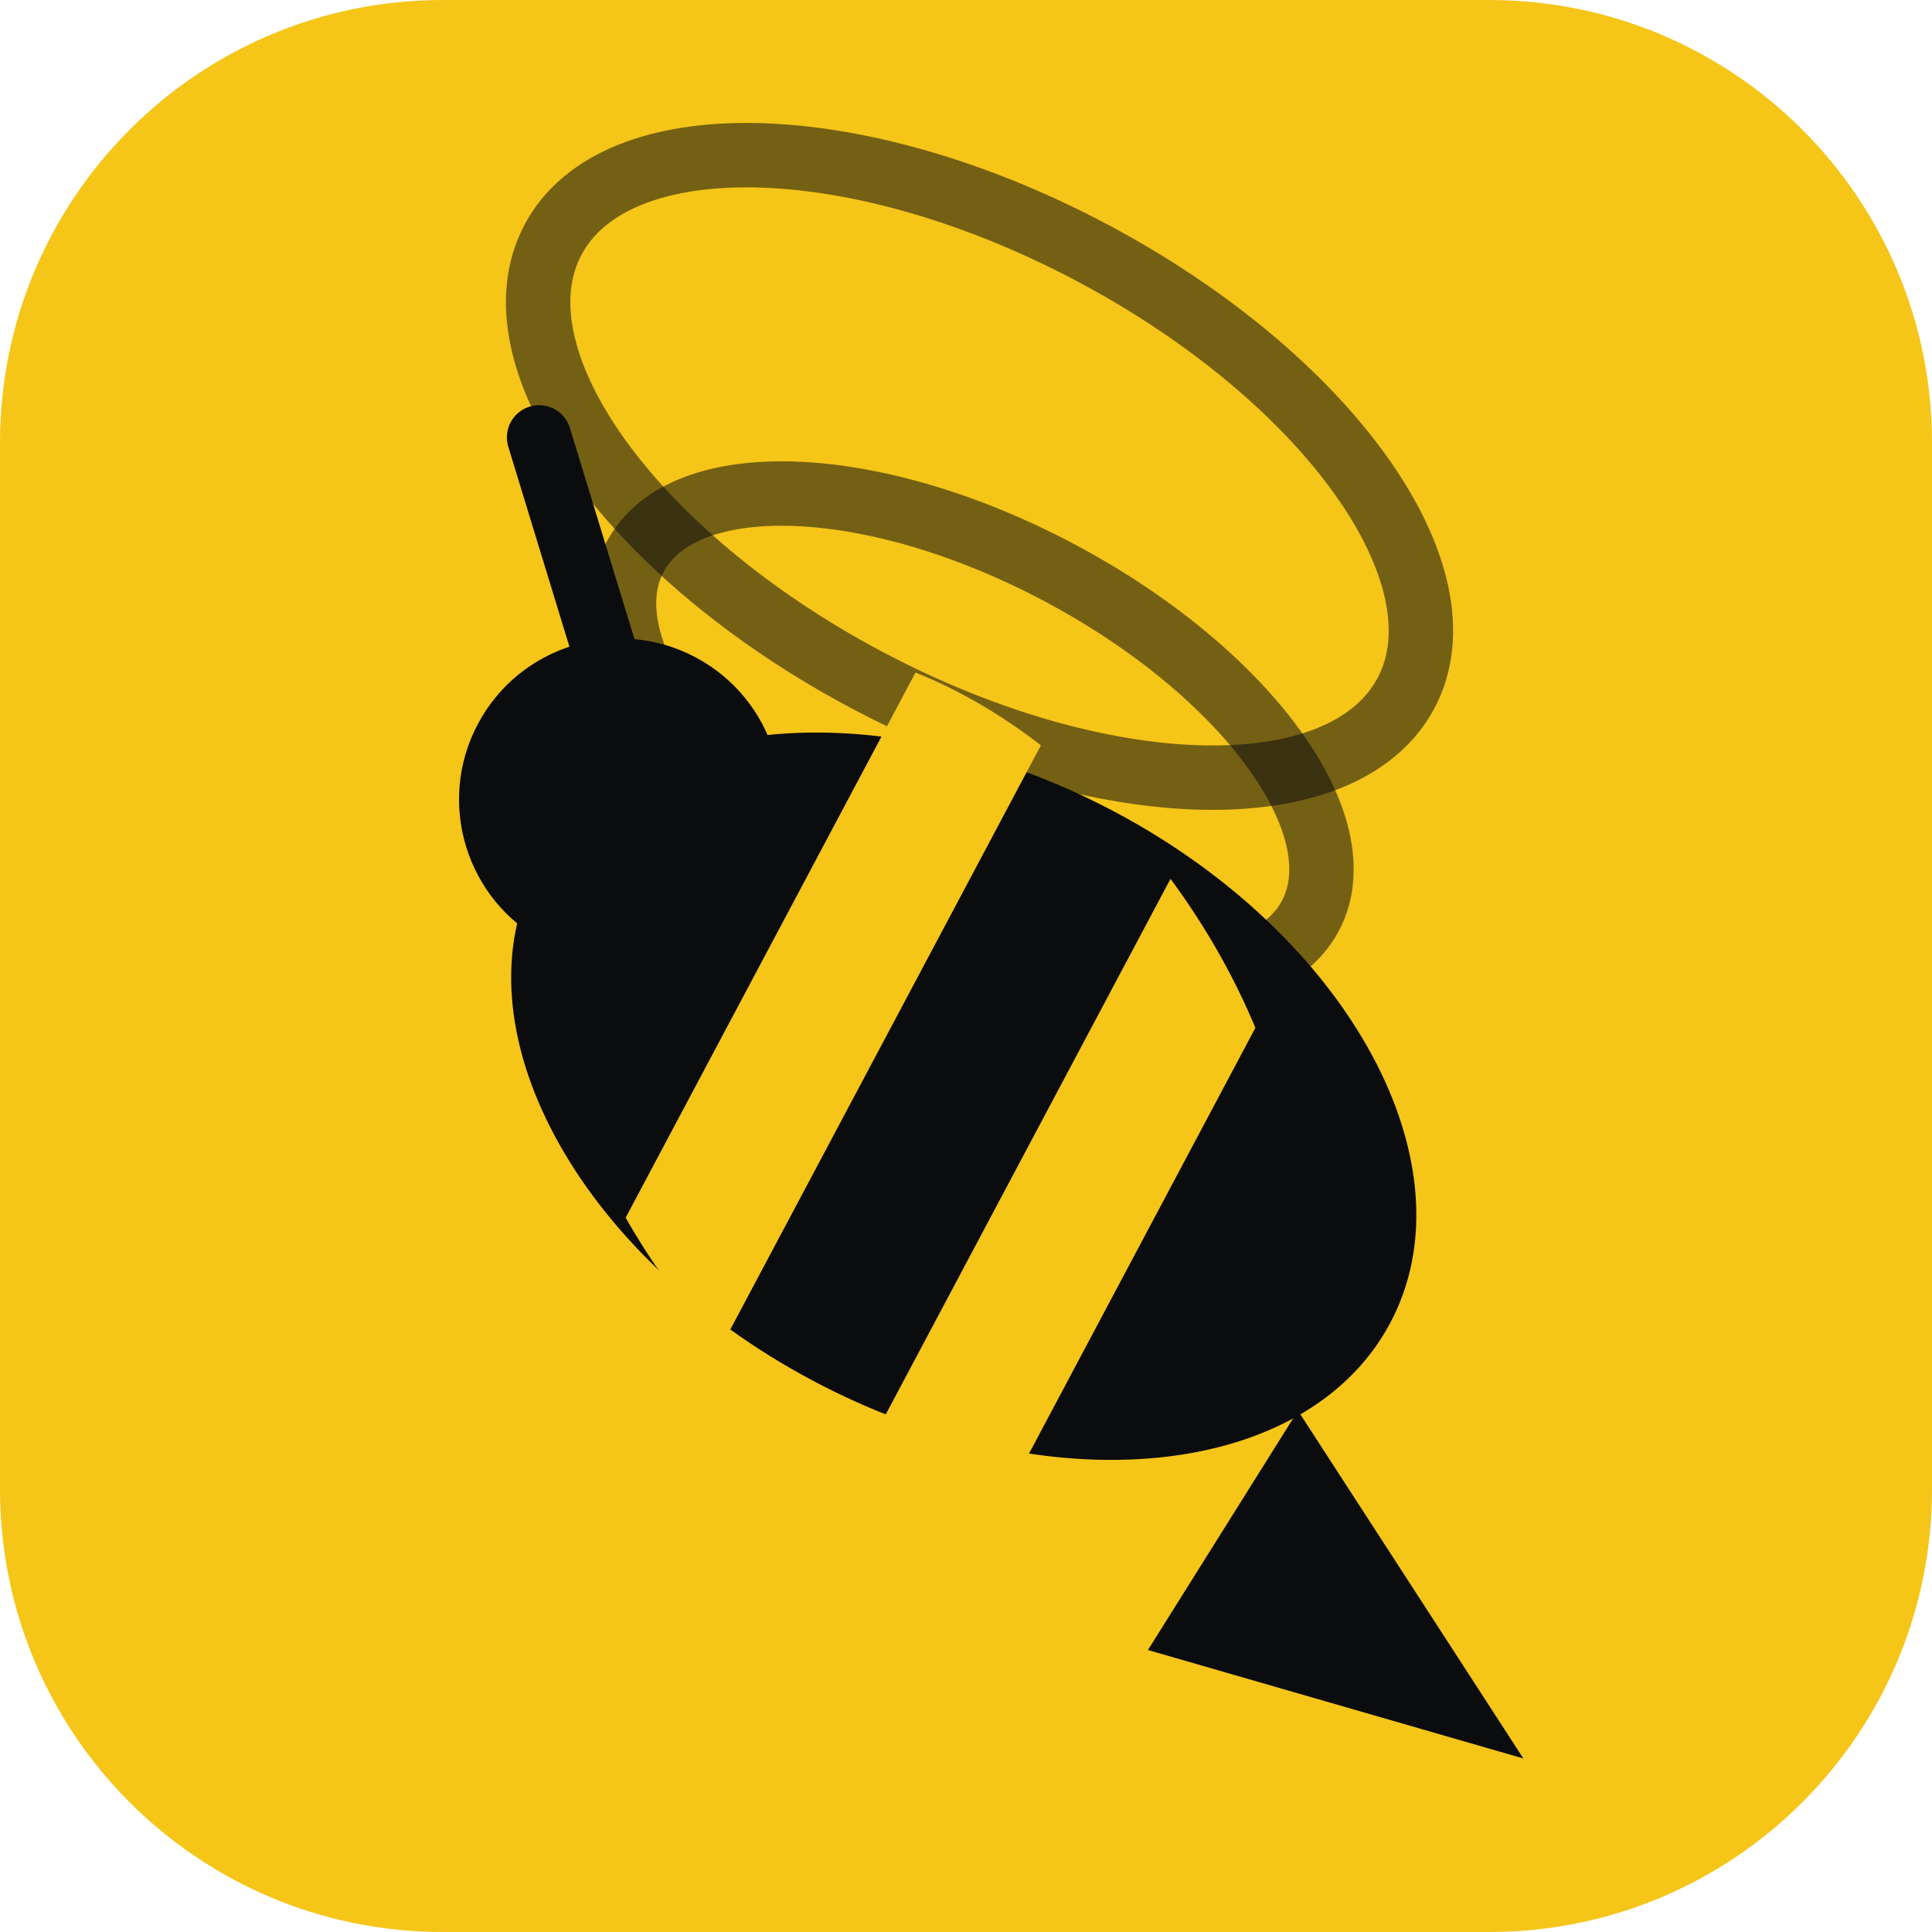
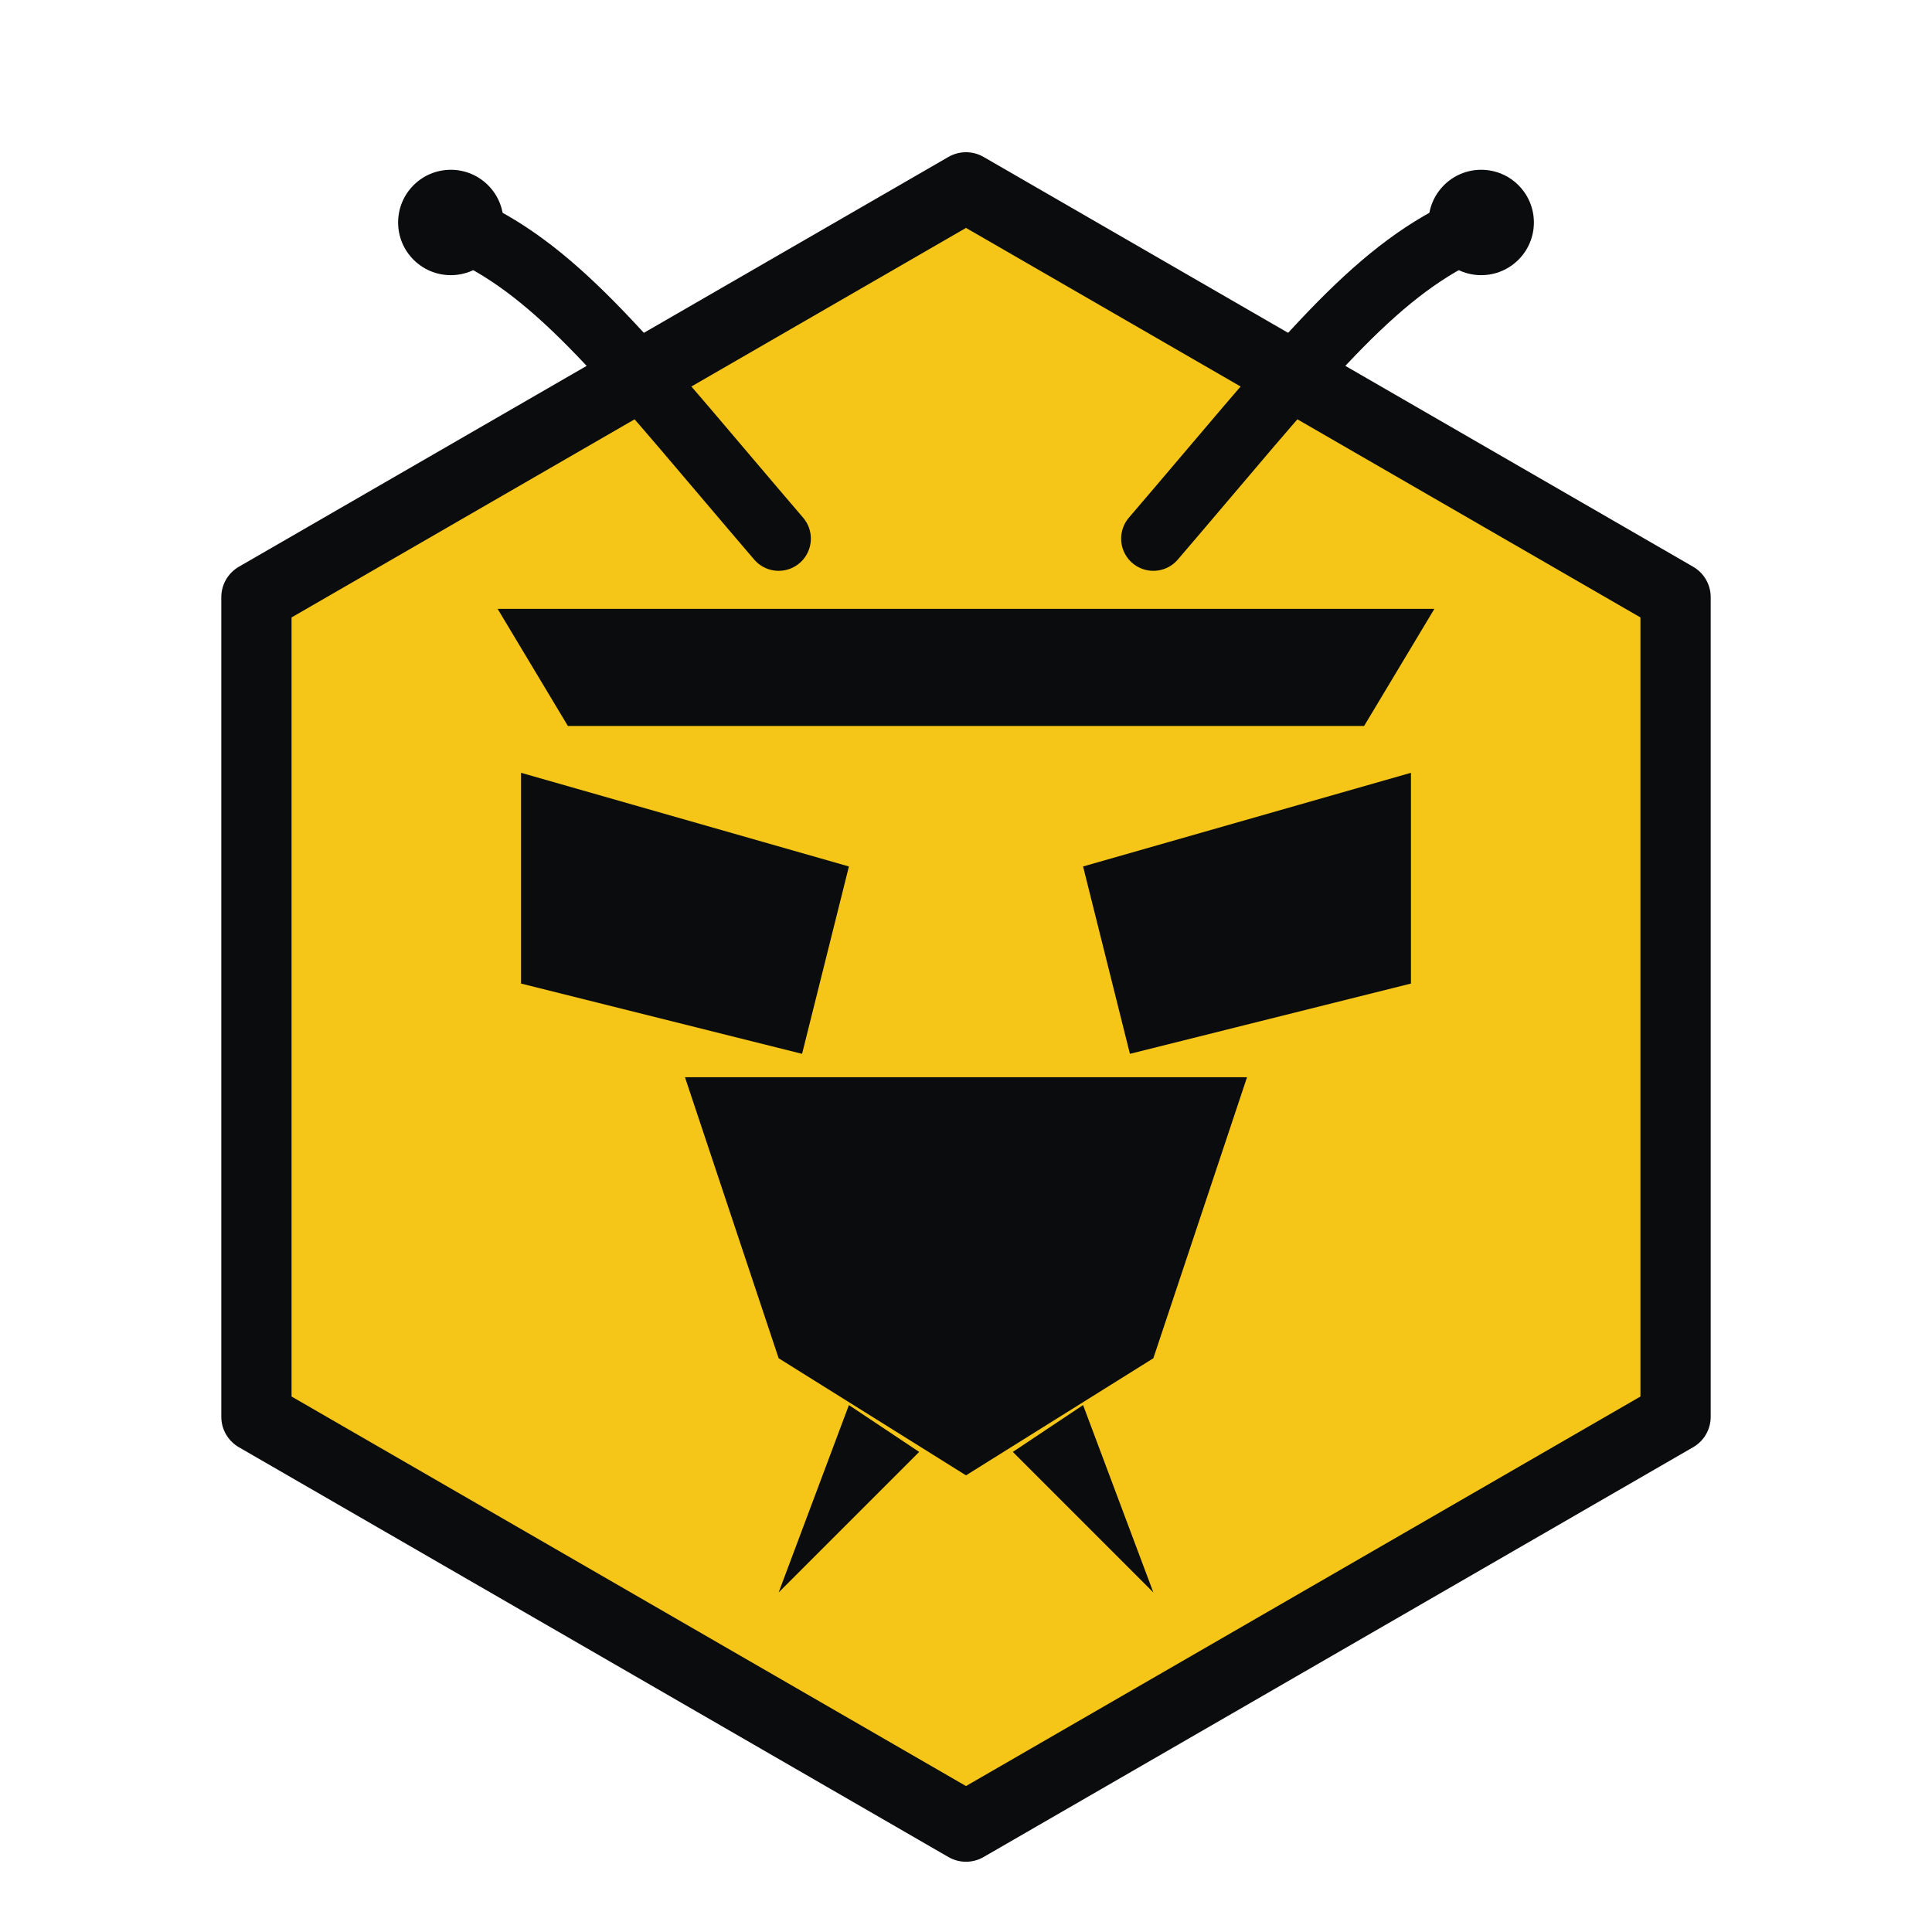
- <svg xmlns="http://www.w3.org/2000/svg" width="48" height="48" viewBox="0 0 48 48" fill="none">
-   <rect width="48" height="48" rx="11" fill="#F5C518" />
-   <g transform="rotate(28 24 25)">
-     <ellipse cx="18" cy="13" rx="12" ry="6" fill="none" stroke="#0B0C0E" stroke-width="1.6" opacity="0.55" />
-     <ellipse cx="21" cy="19" rx="9.5" ry="4.6" fill="none" stroke="#0B0C0E" stroke-width="1.6" opacity="0.55" />
-     <ellipse cx="25" cy="27" rx="12" ry="8" fill="#0B0C0E" />
-     <circle cx="14" cy="24.5" r="4" fill="#0B0C0E" />
-     <line x1="12.5" y1="22" x2="8" y2="17.5" stroke="#0B0C0E" stroke-width="1.6" stroke-linecap="round" />
-     <polygon points="36,30 45,35 35.5,37" fill="#0B0C0E" />
-     <g clip-path="url(#b)">
-       <rect x="19" y="18" width="3.6" height="18" fill="#F5C518" />
-       <rect x="27" y="18" width="3.6" height="18" fill="#F5C518" />
-     </g>
-   </g>
-   <clipPath id="b">
-     <ellipse cx="25" cy="27" rx="12" ry="8" transform="rotate(28 24 25)" />
-   </clipPath>
+ <svg xmlns="http://www.w3.org/2000/svg" viewBox="0 0 160 165" width="48" height="48">
+   <polygon points="80.0,16.0 140.6,51.0 140.6,121.0 80.0,156.0 19.4,121.0 19.4,51.0" fill="#F5C518" stroke="#0B0C0E" stroke-width="6" stroke-linejoin="round" />
+   <path d="M64,46 C52,32 46,24 38,20" fill="none" stroke="#0B0C0E" stroke-width="5.5" stroke-linecap="round" />
+   <path d="M96,46 C108,32 114,24 122,20" fill="none" stroke="#0B0C0E" stroke-width="5.5" stroke-linecap="round" />
+   <circle cx="36" cy="19" r="4.5" fill="#0B0C0E" />
+   <circle cx="124" cy="19" r="4.5" fill="#0B0C0E" />
+   <polygon points="40,52 120,52 114,62 46,62" fill="#0B0C0E" />
+   <polygon points="42,66 70,74 66,90 42,84" fill="#0B0C0E" />
+   <polygon points="118,66 90,74 94,90 118,84" fill="#0B0C0E" />
+   <polygon points="56,92 104,92 96,116 80,126 64,116" fill="#0B0C0E" />
+   <polygon points="70,120 64,136 76,124" fill="#0B0C0E" />
+   <polygon points="90,120 96,136 84,124" fill="#0B0C0E" />
</svg>
